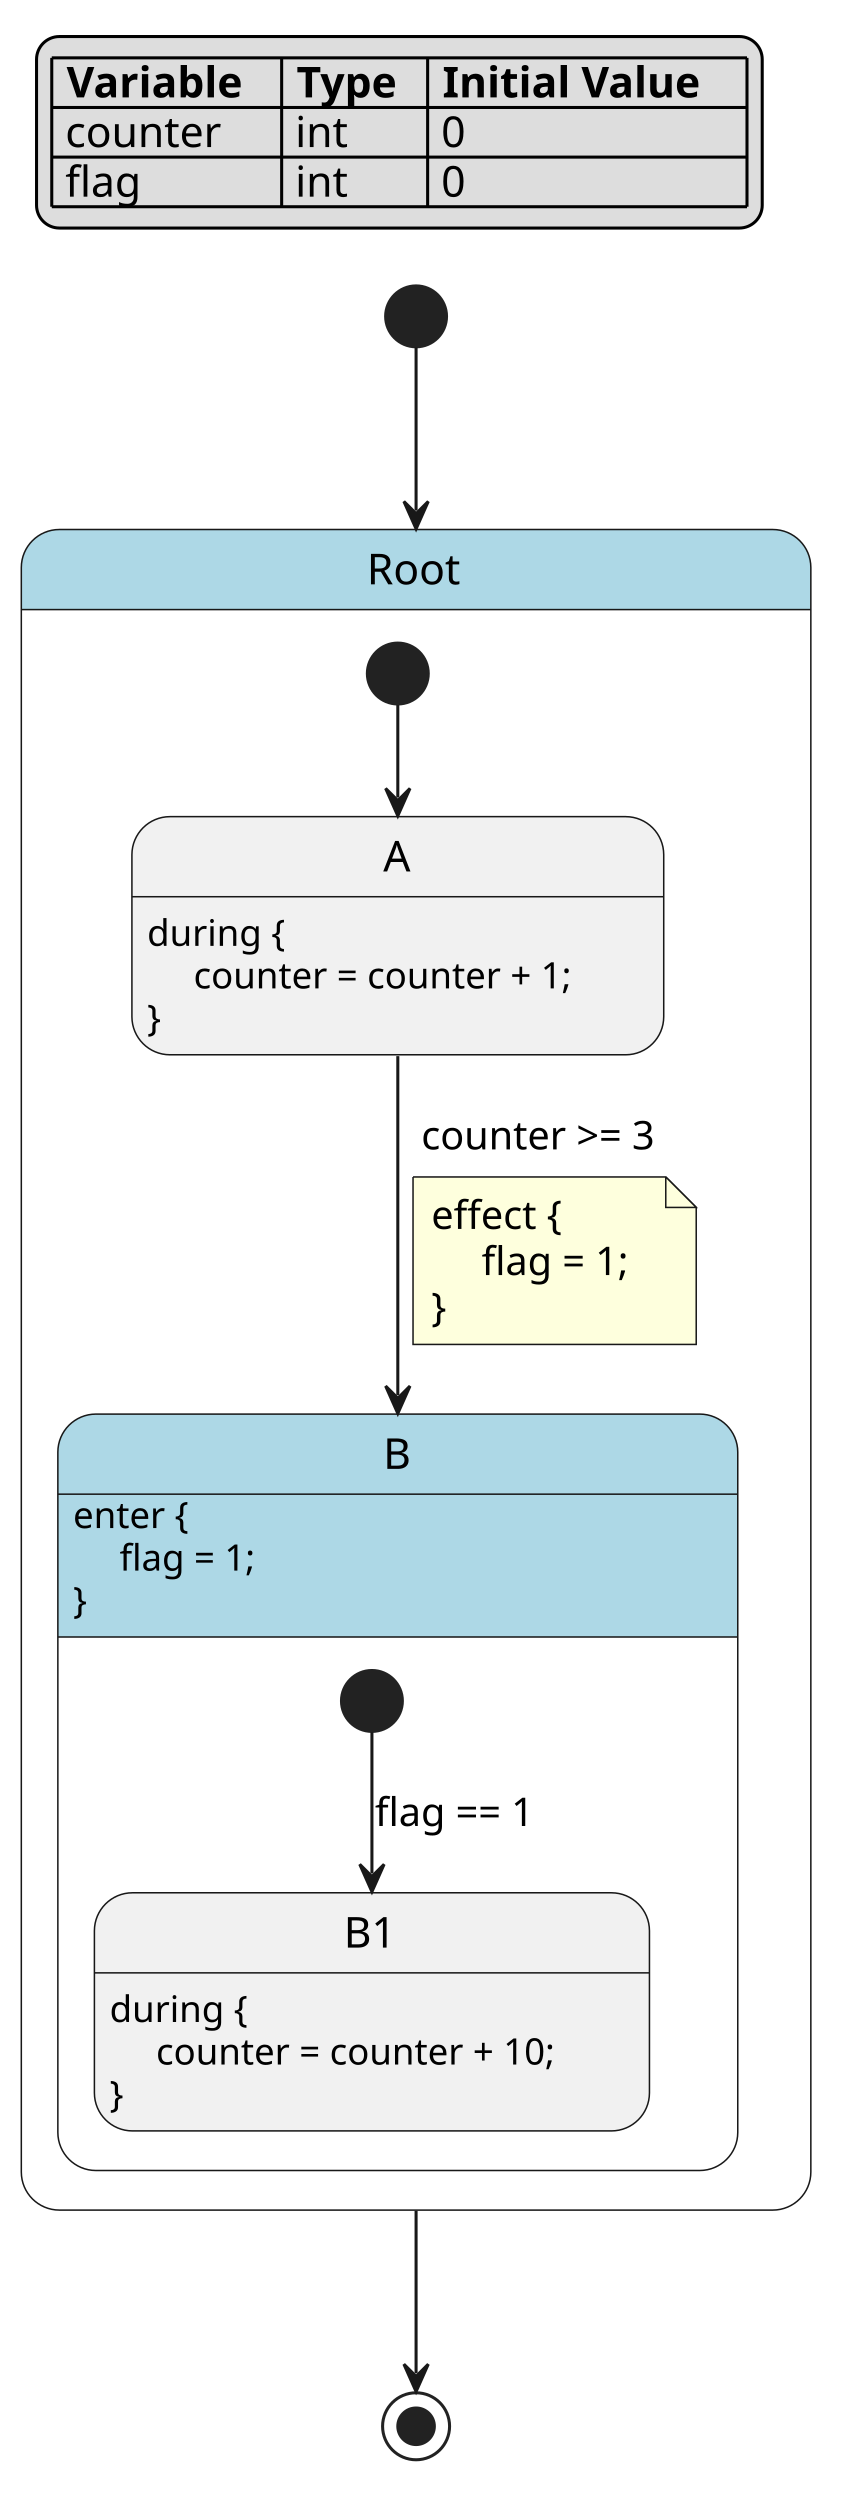
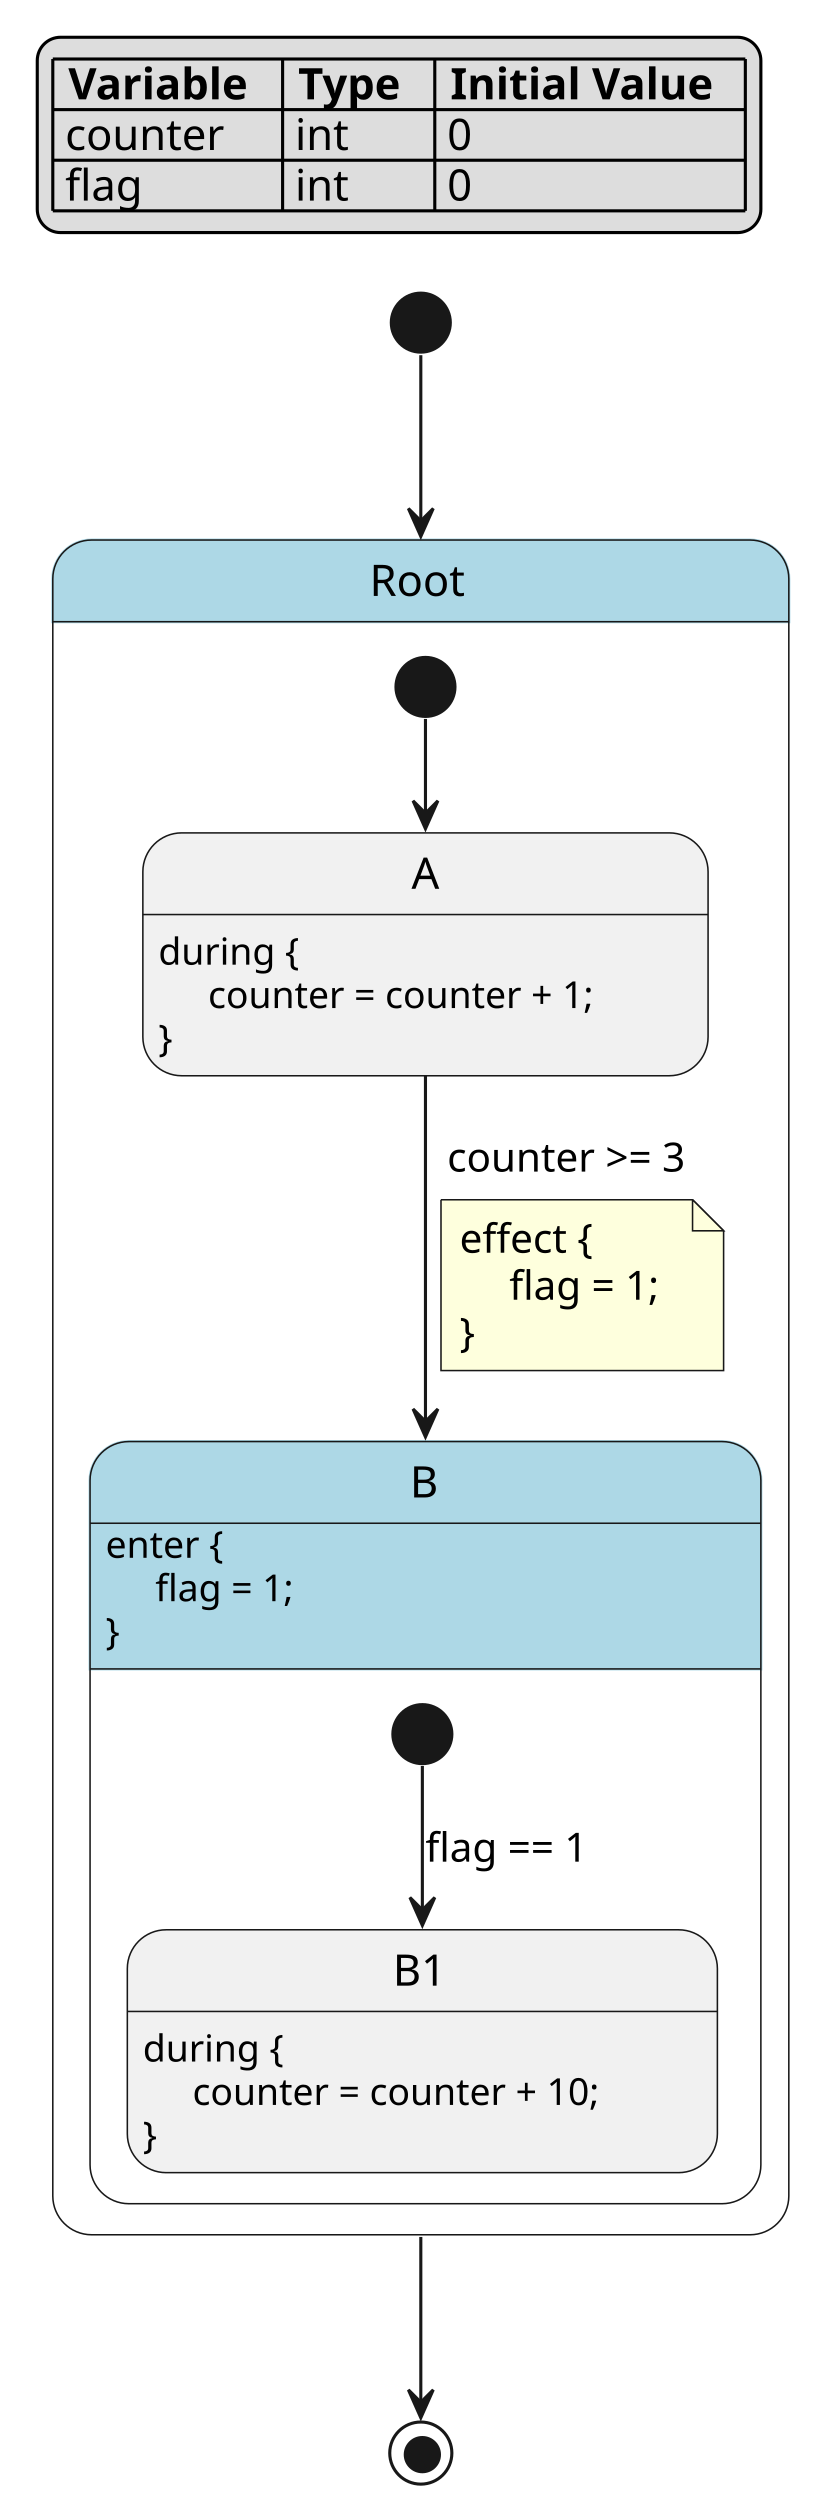
- <svg xmlns="http://www.w3.org/2000/svg" contentStyleType="text/css" data-diagram-type="STATE" height="821px" preserveAspectRatio="none" style="width:281px;height:821px;background:#FFFFFF;" version="1.1" viewBox="0 0 281 821" width="281px" zoomAndPan="magnify">
+ <svg xmlns="http://www.w3.org/2000/svg" contentStyleType="text/css" height="805px" preserveAspectRatio="none" style="width:267px;height:805px;background:#FFFFFF;" version="1.1" viewBox="0 0 267 805" width="267px" zoomAndPan="magnify">
  <defs />
  <g>
-     <g class="legend" data-source-line="10">
-       <rect fill="#DDDDDD" height="62.891" rx="7.5" ry="7.5" style="stroke:#000000;stroke-width:1;" width="238.314" x="12" y="12" />
-       <text fill="#000000" font-family="sans-serif" font-size="14" font-weight="bold" lengthAdjust="spacing" textLength="65.748" x="21.874" y="31.995">Variable</text>
-       <text fill="#000000" font-family="sans-serif" font-size="14" font-weight="bold" lengthAdjust="spacing" textLength="38.192" x="97.37" y="31.995">Type</text>
-       <text fill="#000000" font-family="sans-serif" font-size="14" font-weight="bold" lengthAdjust="spacing" textLength="95.129" x="145.31" y="31.995">Initial Value</text>
-       <text fill="#000000" font-family="sans-serif" font-size="14" lengthAdjust="spacing" textLength="53.867" x="21.45" y="48.292">counter</text>
-       <text fill="#000000" font-family="sans-serif" font-size="14" lengthAdjust="spacing" textLength="18.252" x="96.946" y="48.292">int</text>
-       <text fill="#000000" font-family="sans-serif" font-size="14" lengthAdjust="spacing" textLength="8.907" x="144.887" y="48.292">0</text>
-       <text fill="#000000" font-family="sans-serif" font-size="14" lengthAdjust="spacing" textLength="26.284" x="21.45" y="64.589">flag</text>
-       <text fill="#000000" font-family="sans-serif" font-size="14" lengthAdjust="spacing" textLength="18.252" x="96.946" y="64.589">int</text>
-       <text fill="#000000" font-family="sans-serif" font-size="14" lengthAdjust="spacing" textLength="8.907" x="144.887" y="64.589">0</text>
-       <line style="stroke:#000000;stroke-width:1;" x1="17" x2="245.314" y1="19" y2="19" />
-       <line style="stroke:#000000;stroke-width:1;" x1="17" x2="245.314" y1="35.297" y2="35.297" />
-       <line style="stroke:#000000;stroke-width:1;" x1="17" x2="245.314" y1="51.594" y2="51.594" />
-       <line style="stroke:#000000;stroke-width:1;" x1="17" x2="245.314" y1="67.891" y2="67.891" />
-       <line style="stroke:#000000;stroke-width:1;" x1="17" x2="17" y1="19" y2="67.891" />
-       <line style="stroke:#000000;stroke-width:1;" x1="92.496" x2="92.496" y1="19" y2="67.891" />
-       <line style="stroke:#000000;stroke-width:1;" x1="140.436" x2="140.436" y1="19" y2="67.891" />
-       <line style="stroke:#000000;stroke-width:1;" x1="245.314" x2="245.314" y1="19" y2="67.891" />
+     <rect fill="#DDDDDD" height="62.891" id="_legend" rx="7.5" ry="7.5" style="stroke:#000000;stroke-width:1.0;" width="233" x="12" y="12" />
+     <text fill="#000000" font-family="sans-serif" font-size="14" font-weight="bold" lengthAdjust="spacing" textLength="64" x="22" y="31.995">Variable</text>
+     <text fill="#000000" font-family="sans-serif" font-size="14" font-weight="bold" lengthAdjust="spacing" textLength="39" x="96" y="31.995">Type</text>
+     <text fill="#000000" font-family="sans-serif" font-size="14" font-weight="bold" lengthAdjust="spacing" textLength="90" x="145" y="31.995">Initial Value</text>
+     <text fill="#000000" font-family="sans-serif" font-size="14" lengthAdjust="spacing" textLength="54" x="21" y="48.292">counter</text>
+     <text fill="#000000" font-family="sans-serif" font-size="14" lengthAdjust="spacing" textLength="17" x="95" y="48.292">int</text>
+     <text fill="#000000" font-family="sans-serif" font-size="14" lengthAdjust="spacing" textLength="9" x="144" y="48.292">0</text>
+     <text fill="#000000" font-family="sans-serif" font-size="14" lengthAdjust="spacing" textLength="24" x="21" y="64.589">flag</text>
+     <text fill="#000000" font-family="sans-serif" font-size="14" lengthAdjust="spacing" textLength="17" x="95" y="64.589">int</text>
+     <text fill="#000000" font-family="sans-serif" font-size="14" lengthAdjust="spacing" textLength="9" x="144" y="64.589">0</text>
+     <line style="stroke:#000000;stroke-width:1.0;" x1="17" x2="240" y1="19" y2="19" />
+     <line style="stroke:#000000;stroke-width:1.0;" x1="17" x2="240" y1="35.297" y2="35.297" />
+     <line style="stroke:#000000;stroke-width:1.0;" x1="17" x2="240" y1="51.594" y2="51.594" />
+     <line style="stroke:#000000;stroke-width:1.0;" x1="17" x2="240" y1="67.891" y2="67.891" />
+     <line style="stroke:#000000;stroke-width:1.0;" x1="17" x2="17" y1="19" y2="67.891" />
+     <line style="stroke:#000000;stroke-width:1.0;" x1="91" x2="91" y1="19" y2="67.891" />
+     <line style="stroke:#000000;stroke-width:1.0;" x1="140" x2="140" y1="19" y2="67.891" />
+     <line style="stroke:#000000;stroke-width:1.0;" x1="240" x2="240" y1="19" y2="67.891" />
+     <path d="M29.5,173.891 L241.5,173.891 A12.5,12.5 0 0 1 254,186.391 L254,200.188 L17,200.188 L17,186.391 A12.5,12.5 0 0 1 29.5,173.891 " fill="#ADD8E6" style="stroke:#ADD8E6;stroke-width:1.0;" />
+     <rect fill="none" height="545.703" rx="12.5" ry="12.5" style="stroke:#181818;stroke-width:0.5;" width="237" x="17" y="173.891" />
+     <line style="stroke:#181818;stroke-width:0.5;" x1="17" x2="254" y1="200.188" y2="200.188" />
+     <text fill="#000000" font-family="sans-serif" font-size="14" lengthAdjust="spacing" textLength="33" x="119" y="191.886">Root</text>
+     <g id="root.root__a">
+       <rect fill="#F1F1F1" height="78.203" rx="12.5" ry="12.5" style="stroke:#181818;stroke-width:0.5;" width="182" x="46" y="268.188" />
+       <line style="stroke:#181818;stroke-width:0.5;" x1="46" x2="228" y1="294.484" y2="294.484" />
+       <text fill="#000000" font-family="sans-serif" font-size="14" lengthAdjust="spacing" textLength="9" x="132.5" y="286.183">A</text>
+       <text fill="#000000" font-family="sans-serif" font-size="12" lengthAdjust="spacing" textLength="52" x="51" y="310.623">during {</text>
+       <text fill="#000000" font-family="sans-serif" font-size="12" lengthAdjust="spacing" textLength="146" x="67" y="324.592">counter = counter + 1;</text>
+       <text fill="#000000" font-family="sans-serif" font-size="12" lengthAdjust="spacing" textLength="8" x="51" y="338.56">}</text>
    </g>
-     <path d="M19.5,173.891 L253.781,173.891 A12.5,12.5 0 0 1 266.281,186.391 L266.281,200.188 L7,200.188 L7,186.391 A12.5,12.5 0 0 1 19.5,173.891" fill="#ADD8E6" />
-     <rect fill="none" height="551.903" rx="12.5" ry="12.5" style="stroke:#181818;stroke-width:0.5;" width="259.281" x="7" y="173.891" />
-     <line style="stroke:#181818;stroke-width:0.5;" x1="7" x2="266.281" y1="200.188" y2="200.188" />
-     <text fill="#000000" font-family="sans-serif" font-size="14" lengthAdjust="spacing" textLength="32.348" x="120.467" y="191.886">Root</text>
-     <g class="entity" data-qualified-name="root.root__a" id="ent0003">
-       <rect fill="#F1F1F1" height="78.203" rx="12.5" ry="12.5" style="stroke:#181818;stroke-width:0.5;" width="174.647" x="43.32" y="268.188" />
-       <line style="stroke:#181818;stroke-width:0.5;" x1="43.32" x2="217.966" y1="294.484" y2="294.484" />
-       <text fill="#000000" font-family="sans-serif" font-size="14" lengthAdjust="spacing" textLength="9.577" x="125.855" y="286.183">A</text>
-       <text fill="#000000" font-family="sans-serif" font-size="12" lengthAdjust="spacing" textLength="50.162" x="48.32" y="310.623">during {</text>
-       <text fill="#000000" font-family="sans-serif" font-size="12" lengthAdjust="spacing" textLength="139.389" x="63.578" y="324.592">counter = counter + 1;</text>
-       <text fill="#000000" font-family="sans-serif" font-size="12" lengthAdjust="spacing" textLength="7.635" x="48.32" y="338.56">}</text>
+     <path d="M41.5,464.188 L232.5,464.188 A12.5,12.5 0 0 1 245,476.688 L245,537.391 L29,537.391 L29,476.688 A12.5,12.5 0 0 1 41.5,464.188 " fill="#ADD8E6" style="stroke:#ADD8E6;stroke-width:1.0;" />
+     <rect fill="none" height="245.406" rx="12.5" ry="12.5" style="stroke:#181818;stroke-width:0.5;" width="216" x="29" y="464.188" />
+     <line style="stroke:#181818;stroke-width:0.5;" x1="29" x2="245" y1="537.391" y2="537.391" />
+     <line style="stroke:#181818;stroke-width:0.5;" x1="29" x2="245" y1="490.484" y2="490.484" />
+     <text fill="#000000" font-family="sans-serif" font-size="14" lengthAdjust="spacing" textLength="10" x="132" y="482.183">B</text>
+     <text fill="#000000" font-family="sans-serif" font-size="12" lengthAdjust="spacing" textLength="46" x="34" y="501.623">enter {</text>
+     <text fill="#000000" font-family="sans-serif" font-size="12" lengthAdjust="spacing" textLength="53" x="50" y="515.592">flag = 1;</text>
+     <text fill="#000000" font-family="sans-serif" font-size="12" lengthAdjust="spacing" textLength="8" x="34" y="529.561">}</text>
+     <g id="root.root__b.root__b__b1">
+       <rect fill="#F1F1F1" height="78.203" rx="12.5" ry="12.5" style="stroke:#181818;stroke-width:0.5;" width="190" x="41" y="621.391" />
+       <line style="stroke:#181818;stroke-width:0.5;" x1="41" x2="231" y1="647.688" y2="647.688" />
+       <text fill="#000000" font-family="sans-serif" font-size="14" lengthAdjust="spacing" textLength="19" x="126.5" y="639.386">B1</text>
+       <text fill="#000000" font-family="sans-serif" font-size="12" lengthAdjust="spacing" textLength="52" x="46" y="663.826">during {</text>
+       <text fill="#000000" font-family="sans-serif" font-size="12" lengthAdjust="spacing" textLength="154" x="62" y="677.795">counter = counter + 10;</text>
+       <text fill="#000000" font-family="sans-serif" font-size="12" lengthAdjust="spacing" textLength="8" x="46" y="691.764">}</text>
    </g>
-     <path d="M31.5,464.387 L229.781,464.387 A12.5,12.5 0 0 1 242.281,476.887 L242.281,537.591 L19,537.591 L19,476.887 A12.5,12.5 0 0 1 31.5,464.387" fill="#ADD8E6" />
-     <rect fill="none" height="248.406" rx="12.5" ry="12.5" style="stroke:#181818;stroke-width:0.5;" width="223.281" x="19" y="464.387" />
-     <line style="stroke:#181818;stroke-width:0.5;" x1="19" x2="242.281" y1="537.591" y2="537.591" />
-     <line style="stroke:#181818;stroke-width:0.5;" x1="19" x2="242.281" y1="490.684" y2="490.684" />
-     <text fill="#000000" font-family="sans-serif" font-size="14" lengthAdjust="spacing" textLength="9.604" x="125.838" y="482.383">B</text>
-     <text fill="#000000" font-family="sans-serif" font-size="12" lengthAdjust="spacing" textLength="43.459" x="24" y="501.823">enter {</text>
-     <text fill="#000000" font-family="sans-serif" font-size="12" lengthAdjust="spacing" textLength="51.891" x="39.258" y="515.792">flag = 1;</text>
-     <text fill="#000000" font-family="sans-serif" font-size="12" lengthAdjust="spacing" textLength="7.635" x="24" y="529.76">}</text>
-     <g class="entity" data-qualified-name="root.root__b.root__b__b1" id="ent0005">
-       <rect fill="#F1F1F1" height="78.203" rx="12.5" ry="12.5" style="stroke:#181818;stroke-width:0.5;" width="182.281" x="31" y="621.591" />
-       <line style="stroke:#181818;stroke-width:0.5;" x1="31" x2="213.281" y1="647.888" y2="647.888" />
-       <text fill="#000000" font-family="sans-serif" font-size="14" lengthAdjust="spacing" textLength="18.512" x="112.885" y="639.586">B1</text>
-       <text fill="#000000" font-family="sans-serif" font-size="12" lengthAdjust="spacing" textLength="50.162" x="36" y="664.026">during {</text>
-       <text fill="#000000" font-family="sans-serif" font-size="12" lengthAdjust="spacing" textLength="147.023" x="51.258" y="677.995">counter = counter + 10;</text>
-       <text fill="#000000" font-family="sans-serif" font-size="12" lengthAdjust="spacing" textLength="7.635" x="36" y="691.964">}</text>
+     <ellipse cx="136" cy="558.391" fill="#181818" rx="10" ry="10" style="stroke:none;stroke-width:1.0;" />
+     <g id="link_*start*root__b_root__b__b1">
+       <path d="M136,568.621 C136,579.301 136,597.681 136,615.111 " fill="none" id="*start*root__b-to-root__b__b1" style="stroke:#181818;stroke-width:1.0;" />
+       <polygon fill="#181818" points="136,619.981,140,610.981,136,614.981,132,610.981,136,619.981" style="stroke:#181818;stroke-width:1.0;" />
+       <text fill="#000000" font-family="sans-serif" font-size="13" lengthAdjust="spacing" textLength="61" x="137" y="599.457">flag == 1</text>
    </g>
-     <g class="start_entity" data-qualified-name="root.root__b..start.root__b" data-source-line="22" id="ent0002">
-       <ellipse cx="122.14" cy="558.591" fill="#222222" rx="10" ry="10" style="stroke:#222222;stroke-width:1;" />
+     <ellipse cx="137" cy="221.188" fill="#181818" rx="10" ry="10" style="stroke:none;stroke-width:1.0;" />
+     <g id="link_*start*root_root__a">
+       <path d="M137,231.498 C137,239.137 137,250.537 137,262.158 " fill="none" id="*start*root-to-root__a" style="stroke:#181818;stroke-width:1.0;" />
+       <polygon fill="#181818" points="137,266.858,141,257.858,137,261.858,133,257.858,137,266.858" style="stroke:#181818;stroke-width:1.0;" />
    </g>
-     <g class="link" data-entity-1="ent0002" data-entity-2="ent0005" data-link-type="dependency" data-source-line="22" id="lnk3">
-       <path d="M122.14,568.821 C122.14,580.731 122.14,596.171 122.14,615.241" fill="none" id="*start*root__b-to-root__b__b1" style="stroke:#181818;stroke-width:1;" />
-       <polygon fill="#181818" points="122.14,621.241,126.14,612.241,122.14,616.241,118.14,612.241,122.14,621.241" style="stroke:#181818;stroke-width:1;" />
-       <text fill="#000000" font-family="sans-serif" font-size="13" lengthAdjust="spacing" textLength="62.727" x="123.14" y="599.658">flag == 1</text>
+     <g id="link_root__a_root__b">
+       <path d="M137,346.478 C137,375.538 137,417.248 137,457.728 " fill="none" id="root__a-to-root__b" style="stroke:#181818;stroke-width:1.0;" />
+       <polygon fill="#181818" points="137,462.688,141,453.688,137,457.688,133,453.688,137,462.688" style="stroke:#181818;stroke-width:1.0;" />
+       <text fill="#000000" font-family="sans-serif" font-size="13" lengthAdjust="spacing" textLength="87" x="144" y="377.254">counter &gt;= 3</text>
+       <path d="M142,386.32 L142,441.32 L233,441.32 L233,396.32 L223,386.32 L142,386.32 " fill="#FEFFDD" style="stroke:#181818;stroke-width:0.5;" />
+       <path d="M223,386.32 L223,396.32 L233,396.32 L223,386.32 " fill="#FEFFDD" style="stroke:#181818;stroke-width:0.5;" />
+       <text fill="#000000" font-family="sans-serif" font-size="13" lengthAdjust="spacing" textLength="48" x="148" y="403.387">effect {</text>
+       <text fill="#000000" font-family="sans-serif" font-size="13" lengthAdjust="spacing" textLength="54" x="164" y="418.52">flag = 1;</text>
+       <text fill="#000000" font-family="sans-serif" font-size="13" lengthAdjust="spacing" textLength="8" x="148" y="433.653">}</text>
    </g>
-     <g class="start_entity" data-qualified-name="root..start.root" data-source-line="25" id="ent0004">
-       <ellipse cx="130.64" cy="221.188" fill="#222222" rx="10" ry="10" style="stroke:#222222;stroke-width:1;" />
+     <ellipse cx="135.5" cy="103.891" fill="#181818" rx="10" ry="10" style="stroke:none;stroke-width:1.0;" />
+     <ellipse cx="135.5" cy="789.891" fill="none" rx="10" ry="10" style="stroke:#181818;stroke-width:1.0;" />
+     <ellipse cx="136" cy="790.391" fill="#181818" rx="6" ry="6" style="stroke:none;stroke-width:1.0;" />
+     <g id="link_*start*_root">
+       <path d="M135.5,114.371 C135.5,125.071 135.5,144.141 135.5,167.921 " fill="none" id="*start*-to-root" style="stroke:#181818;stroke-width:1.0;" />
+       <polygon fill="#181818" points="135.5,172.731,139.5,163.731,135.5,167.731,131.5,163.731,135.5,172.731" style="stroke:#181818;stroke-width:1.0;" />
    </g>
-     <g class="link" data-entity-1="ent0004" data-entity-2="ent0003" data-link-type="dependency" data-source-line="25" id="lnk5">
-       <path d="M130.64,231.507 C130.64,240.407 130.64,248.417 130.64,261.918" fill="none" id="*start*root-to-root__a" style="stroke:#181818;stroke-width:1;" />
-       <polygon fill="#181818" points="130.64,267.918,134.64,258.918,130.64,262.918,126.64,258.918,130.64,267.918" style="stroke:#181818;stroke-width:1;" />
-     </g>
-     <g class="link" data-entity-1="ent0003" data-entity-2="ent0004" data-link-type="dependency" data-source-line="26" id="lnk6">
-       <path d="M130.64,346.837 C130.64,377.358 130.64,415.788 130.64,458.178" fill="none" id="root__a-to-root__b" style="stroke:#181818;stroke-width:1;" />
-       <polygon fill="#181818" points="130.64,464.178,134.64,455.178,130.64,459.178,126.64,455.178,130.64,464.178" style="stroke:#181818;stroke-width:1;" />
-       <text fill="#000000" font-family="sans-serif" font-size="13" lengthAdjust="spacing" textLength="88.34" x="138.342" y="377.454">counter &gt;= 3</text>
-       <path d="M135.64,386.52 L135.64,441.52 L228.64,441.52 L228.64,396.52 L218.64,386.52 L135.64,386.52" fill="#FEFFDD" style="stroke:#181818;stroke-width:0.5;" />
-       <path d="M218.64,386.52 L218.64,396.52 L228.64,396.52 L218.64,386.52" fill="#FEFFDD" style="stroke:#181818;stroke-width:0.5;" />
-       <text fill="#000000" font-family="sans-serif" font-size="13" lengthAdjust="spacing" textLength="49.797" x="141.64" y="403.587">effect {</text>
-       <text fill="#000000" font-family="sans-serif" font-size="13" lengthAdjust="spacing" textLength="56.215" x="158.169" y="418.72">flag = 1;</text>
-       <text fill="#000000" font-family="sans-serif" font-size="13" lengthAdjust="spacing" textLength="8.271" x="141.64" y="433.853">}</text>
-     </g>
-     <g class="start_entity" data-qualified-name=".start." data-source-line="33" id="ent0007">
-       <ellipse cx="136.64" cy="103.891" fill="#222222" rx="10" ry="10" style="stroke:#222222;stroke-width:1;" />
-     </g>
-     <g class="end_entity" data-qualified-name=".end." data-source-line="34" id="ent0009">
-       <ellipse cx="136.64" cy="796.791" fill="none" rx="11" ry="11" style="stroke:#222222;stroke-width:1;" />
-       <ellipse cx="136.64" cy="796.791" fill="#222222" rx="6" ry="6" style="stroke:#222222;stroke-width:1;" />
-     </g>
-     <g class="link" data-entity-1="ent0007" data-entity-2="ent0002" data-link-type="dependency" data-source-line="33" id="lnk8">
-       <path d="M136.64,114.091 C136.64,125.571 136.64,140.991 136.64,167.671" fill="none" id="*start*-to-root" style="stroke:#181818;stroke-width:1;" />
-       <polygon fill="#181818" points="136.64,173.671,140.64,164.671,136.64,168.671,132.64,164.671,136.64,173.671" style="stroke:#181818;stroke-width:1;" />
-     </g>
-     <g class="link" data-entity-1="ent0002" data-entity-2="ent0009" data-link-type="dependency" data-source-line="34" id="lnk10">
-       <path d="M136.64,725.981 C136.64,752.241 136.64,767.501 136.64,779.401" fill="none" id="root-to-*end*" style="stroke:#181818;stroke-width:1;" />
-       <polygon fill="#181818" points="136.64,785.401,140.64,776.401,136.64,780.401,132.64,776.401,136.64,785.401" style="stroke:#181818;stroke-width:1;" />
+     <g id="link_root_*end*">
+       <path d="M135.5,720.291 C135.5,742.811 135.5,761.591 135.5,773.771 " fill="none" id="root-to-*end*" style="stroke:#181818;stroke-width:1.0;" />
+       <polygon fill="#181818" points="135.5,778.521,139.5,769.521,135.5,773.521,131.5,769.521,135.5,778.521" style="stroke:#181818;stroke-width:1.0;" />
    </g>
  </g>
</svg>
